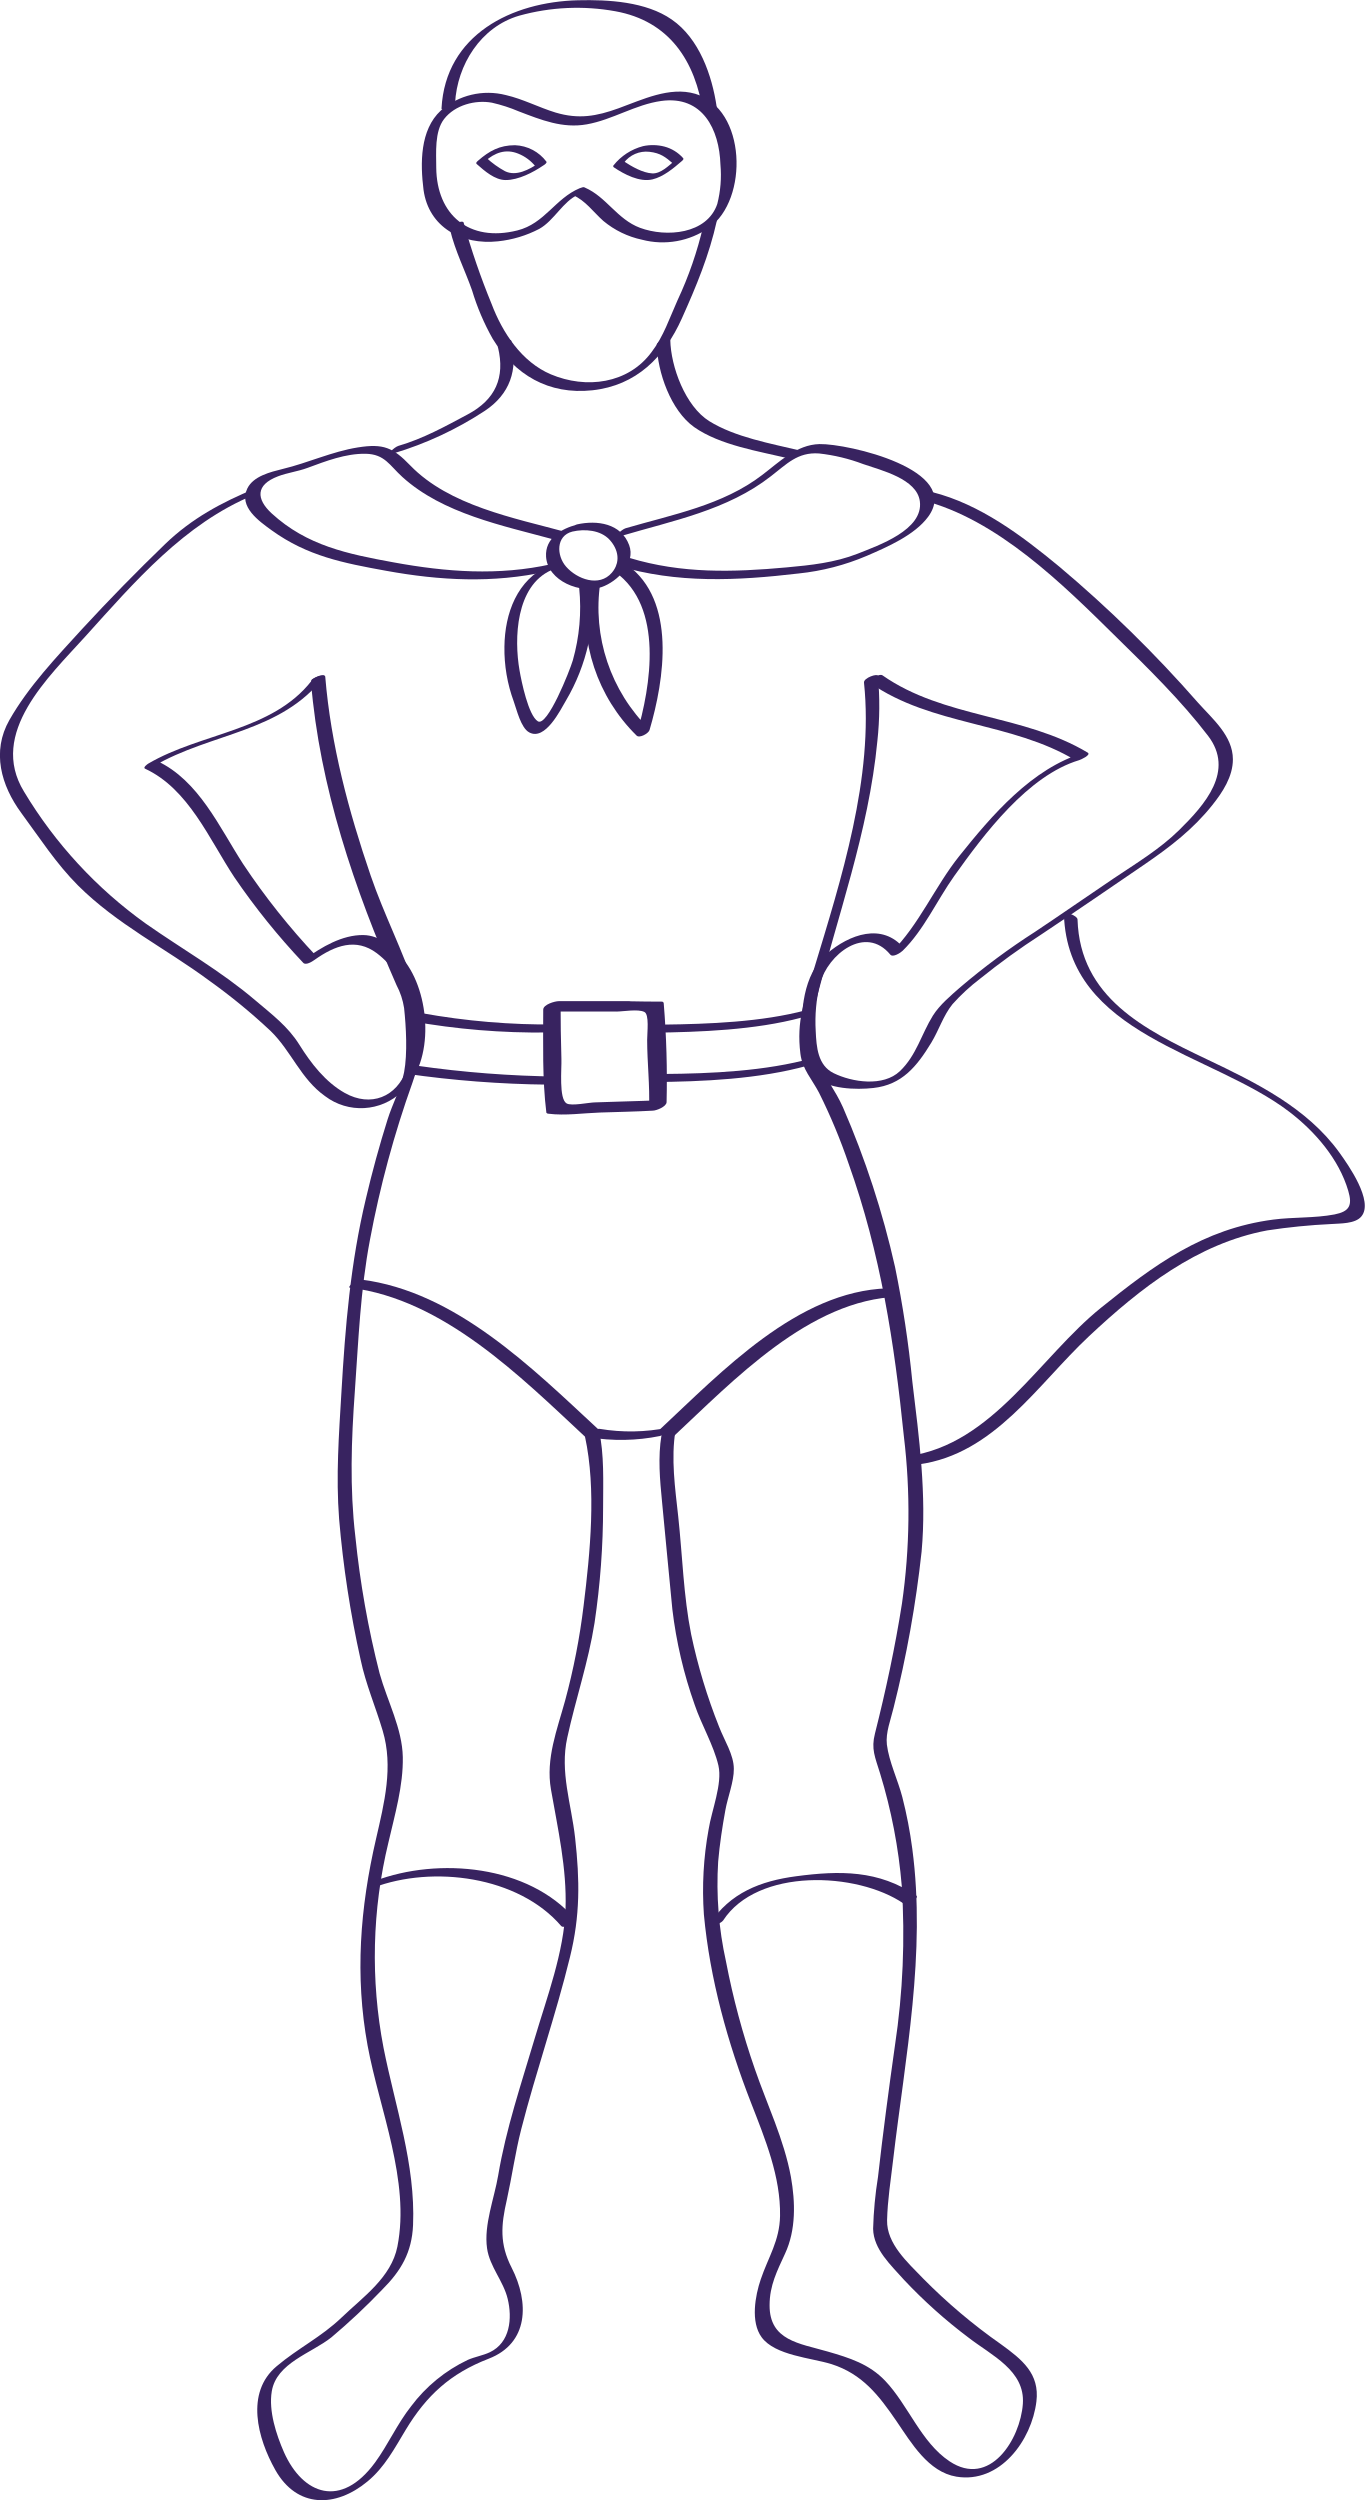
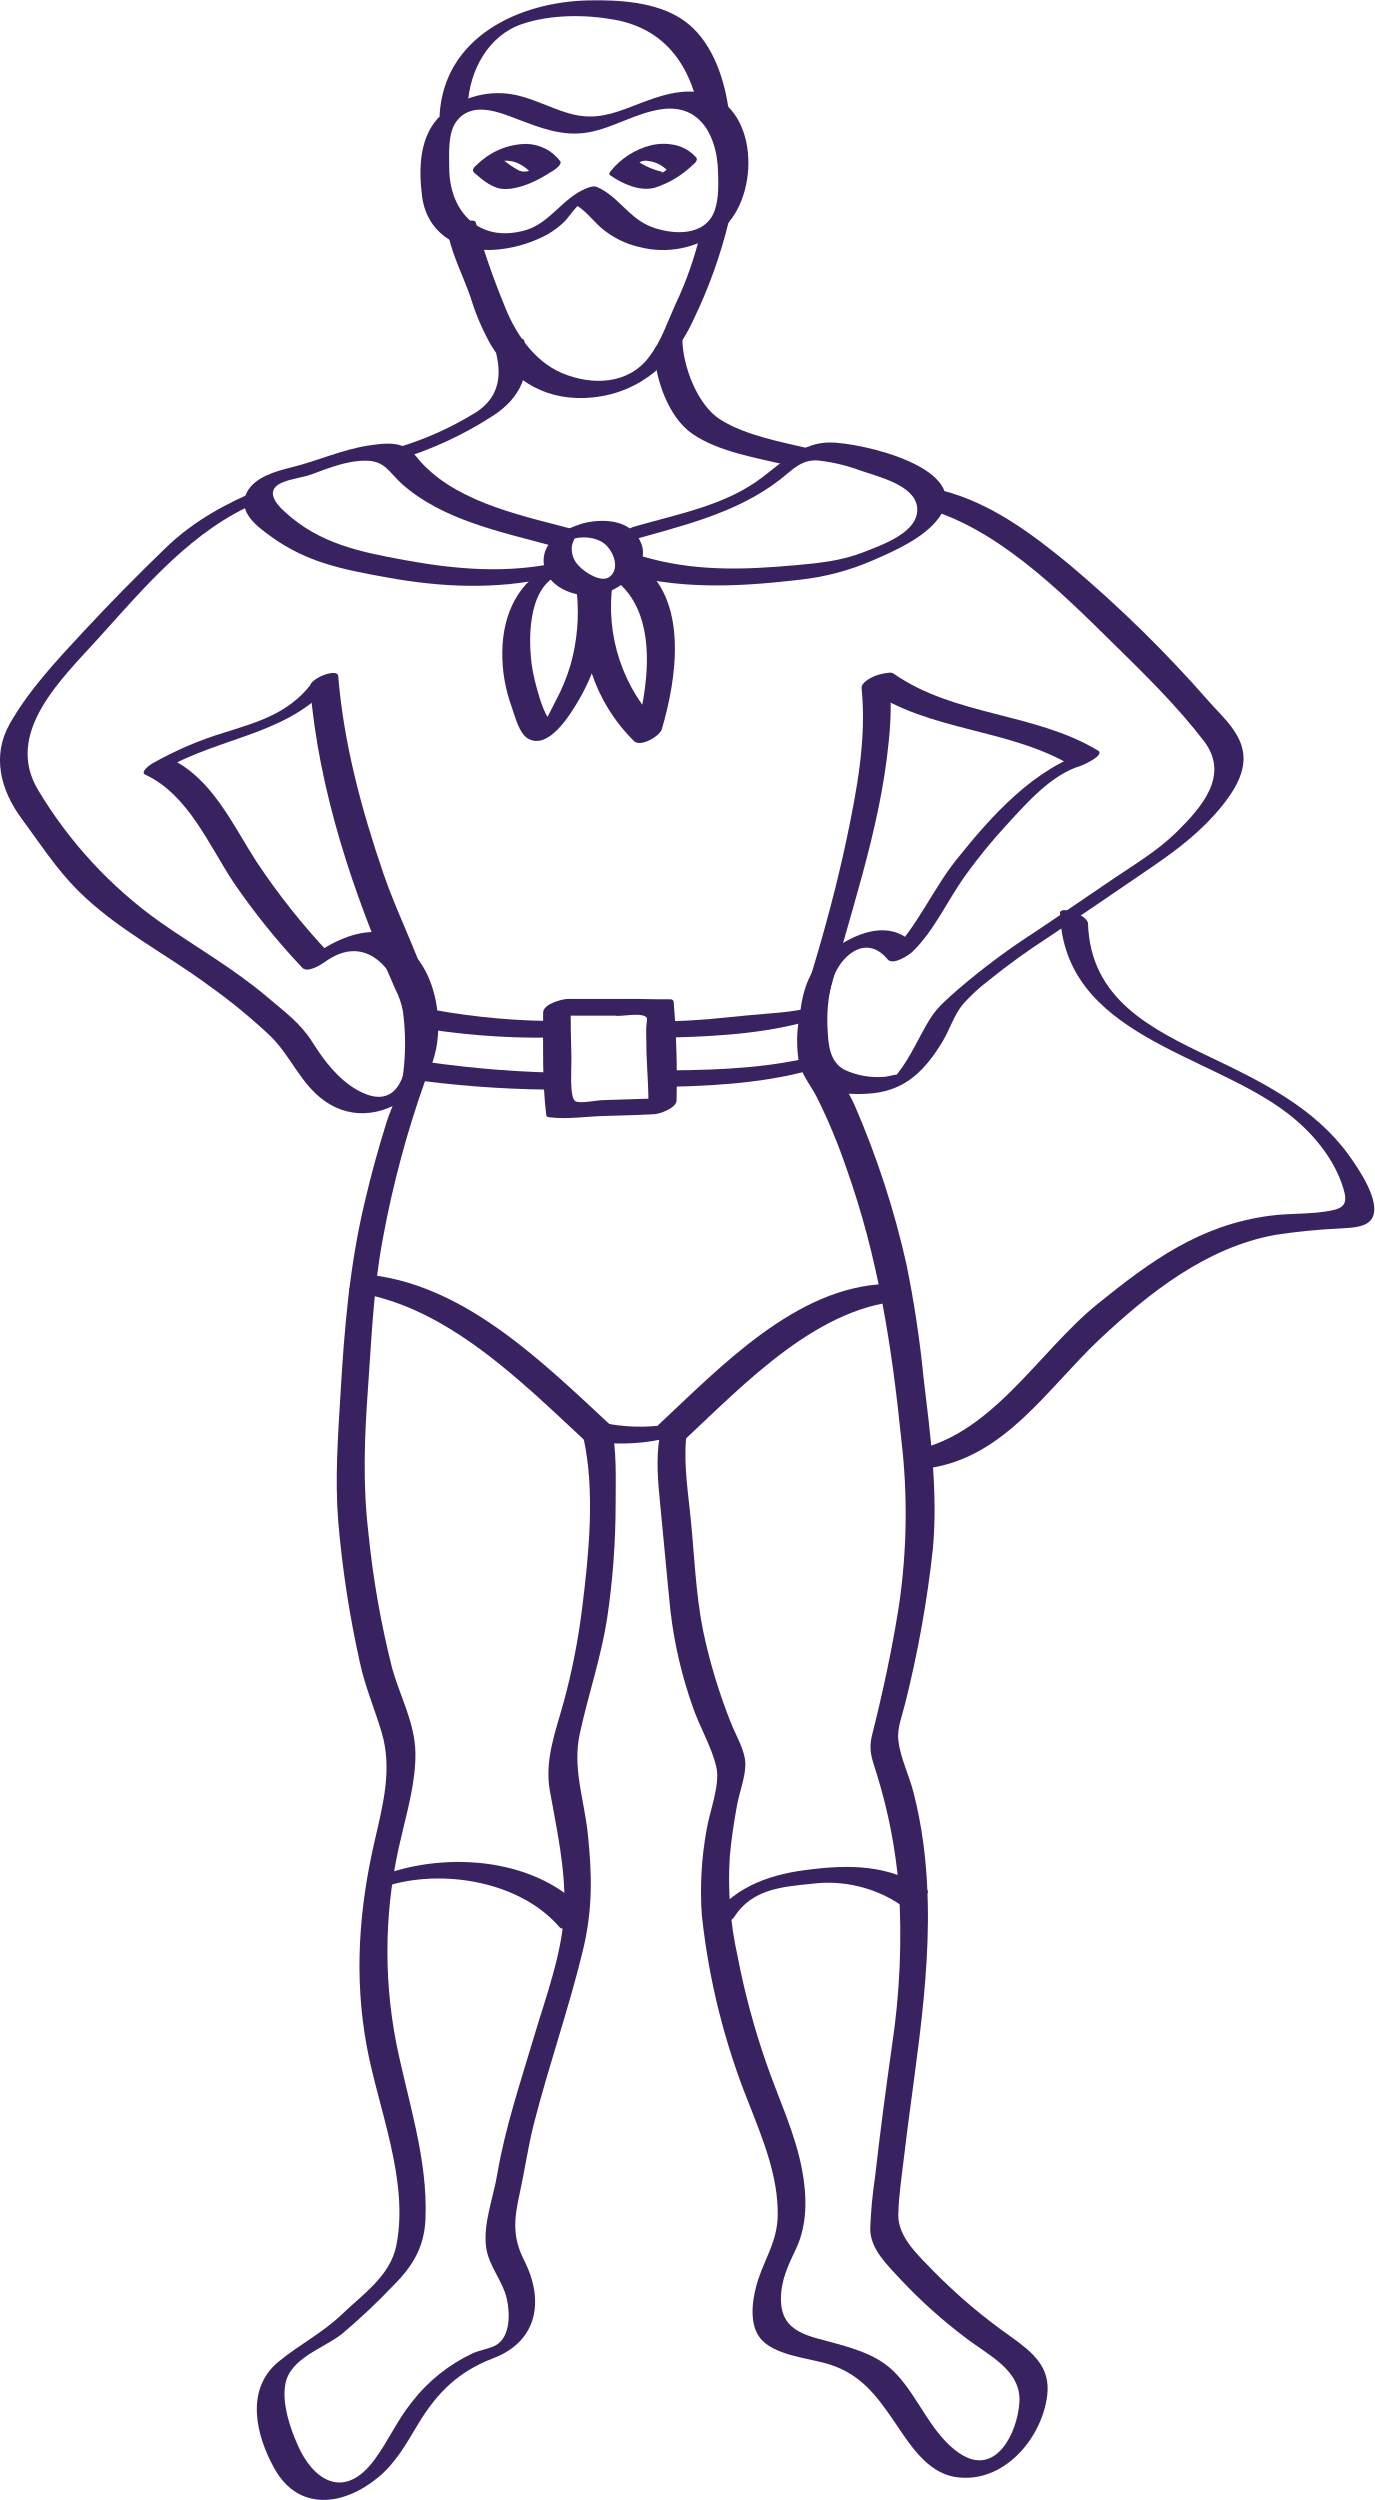
- <svg xmlns="http://www.w3.org/2000/svg" id="trace" viewBox="0 0 264.81 485.16">
-   <path d="M219.6,80.22c1.41,5.87-.48,10.13-5.84,13-4.4,2.35-8.66,4.72-13.49,6.13-0.78.23-2.69,2-.92,1.45A67.43,67.43,0,0,0,217,92.58c4.91-3.23,6.54-8,5.18-13.63-0.14-.58-2.81.43-2.61,1.27h0Z" transform="translate(-122.96 -12.82)" style="fill:#382360" />
-   <path d="M183.43,144.93C175.78,154.72,162,155,151.75,161c-0.16.09-1.13,0.79-.63,1,8.46,3.93,12.46,13.73,17.33,21.08a134.66,134.66,0,0,0,13.36,16.59c0.5,0.54,1.73-.24,2.16-0.55,4-2.85,8.09-4.33,12.1-1.33a17.53,17.53,0,0,1,2.21,2,16.43,16.43,0,0,1,3.5,7.7c0.94,4.11,1.54,8.78.1,12.85-1.92,5.42-7,7.39-12,4.59-3.76-2.12-6.55-5.73-8.8-9.33s-5.23-5.81-8.57-8.65c-6.69-5.7-14.08-9.86-21.24-14.88a85.67,85.67,0,0,1-23.64-25.61c-7-11.4,4.86-22.34,11.89-30.13,9.63-10.66,19.18-21.87,32.68-27.45,1.09-.45,2.09-2,0.25-1.24-6.55,2.71-12.33,5.83-17.43,10.75q-8.29,8-16.09,16.46c-5,5.48-10.44,11.19-14.14,17.69-3.5,6.14-1.62,12.72,2.31,18.06,3.56,4.83,6.74,9.79,11,14.06,7.57,7.54,16.9,12.14,25.39,18.41a115.88,115.88,0,0,1,12,9.84c4,3.89,5.84,9.29,10.54,12.62a11.51,11.51,0,0,0,14.92-.84c6.5-5.79,5.53-19.32.29-25.67-2-2.41-4.54-4.69-7.77-4.74-4.12-.05-8.07,2.32-11.29,4.63l2.16-.55a134.92,134.92,0,0,1-14.2-17.87c-4.6-7.1-8.59-16.22-16.71-20l-0.63,1c11.18-6.5,24.59-6.46,33-17.27,0.54-.69-2,0-2.48.62h0Z" transform="translate(-122.96 -12.82)" style="fill:#382360" />
-   <path d="M245.12,207.11c-4.59,0-9.15,0-13.74,0-0.73,0-3,.64-3,1.65,0,6.59-.2,13.42.61,20a0.44,0.44,0,0,0,.38.19c3.28,0.42,6.8-.12,10.1-0.23s6.78-.17,10.16-0.36c0.69,0,2.66-.76,2.69-1.65a180.24,180.24,0,0,0-.55-19.12,0.36,0.36,0,0,0-.4-0.39q-3.12,0-6.23-.07c-0.93,0-3.78,2-2.62,2,1.37,0,4.26-.54,5.48.07,1,0.47.55,4,.55,5.43,0,4.43.55,8.88,0.36,13.31l2.69-1.65c-2.69.16-5.38,0.21-8.07,0.3l-5,.16c-1.26,0-4.67.77-5.62,0.2-1.52-.9-0.93-6.77-1-8.61q-0.16-5.43-.16-10.87l-3,1.65c4.59,0,9.15,0,13.74,0C243.42,209.15,246.26,207.11,245.12,207.11Z" transform="translate(-122.96 -12.82)" style="fill:#382360" />
-   <path d="M234.93,114.63c-3,.78-6.22,2.61-6,6.22,0.3,4.75,6.77,7.3,10.78,5.9,3.1-1.08,6.66-4.65,5.34-8.16-1.58-4.21-6.21-4.87-10.13-4-0.77.18-2.61,1.79-.88,1.39,2.37-.55,5.47-0.32,7.22,1.59s2.15,4.38.44,6.39c-2.45,2.86-6.75,1.26-8.88-1.17-1.88-2.14-2-6,1.22-6.81C234.81,115.82,236.64,114.18,234.93,114.63Z" transform="translate(-122.96 -12.82)" style="fill:#382360" />
-   <path d="M229.5,122.54c-6.2,2.78-8.57,9.3-8.65,15.77a29.51,29.51,0,0,0,1.81,10.64c0.58,1.6,1.38,5.13,3,6,3.11,1.7,6.07-4.38,7.14-6.19A37.81,37.81,0,0,0,237.88,126c-0.07-.78-2.58.24-2.52,0.93a37.63,37.63,0,0,1-1.24,14.05c-0.59,2-4.93,12.95-6.78,11.82s-3.2-7.82-3.55-9.84c-1.1-6.26-.72-16.41,6.15-19.49,1.48-.67,1.05-1.57-0.44-0.9h0Z" transform="translate(-122.96 -12.82)" style="fill:#382360" />
-   <path d="M242.37,123.84c9.4,6.78,6.95,22,4.12,31.59l2.51-1.07a33.12,33.12,0,0,1-9.54-28.51c0.09-.65-2.41.16-2.52,0.93a33.34,33.34,0,0,0,9.56,28.79c0.58,0.57,2.31-.42,2.51-1.07,2.89-9.8,5.26-25.13-4.35-32.07-0.6-.43-2.87,1-2.29,1.41h0Z" transform="translate(-122.96 -12.82)" style="fill:#382360" />
-   <path d="M232.74,116.06c-10.06-2.74-22.61-5.1-30.16-12.91-3.36-3.48-5.2-4.29-10.18-3.5s-9.66,3-14.59,4.18c-2.35.59-5.67,1.37-6.85,3.78-1.73,3.55,2.26,6.34,4.73,8.13,6.93,5,13.88,6.34,22.2,7.85,10.43,1.9,20.78,2.46,31.24.13,0.8-.18,2.68-1.82.9-1.43-10.32,2.31-20.46,1.54-30.72-.34-8.85-1.62-16.77-3.21-23.63-9.5-3-2.78-3.16-5.52,1.22-7.19,1.82-.7,3.86-0.94,5.71-1.63,3.59-1.32,7.4-2.81,11.3-2.75,3.73,0.07,4.64,2.25,7.14,4.51,7.84,7.11,19.43,9.42,29.32,12.11,0.8,0.22,2.81-1.32,2.35-1.45h0Z" transform="translate(-122.96 -12.82)" style="fill:#382360" />
-   <path d="M243.45,116.85c10.09-3,20.67-5,29.14-11.63,3-2.3,5.14-4.7,9.31-4.4a35,35,0,0,1,8.57,2.06c3.53,1.22,10.44,2.87,11,7.23,0.73,5.53-8,8.54-12.07,10.16-4.43,1.74-9.07,2.23-13.78,2.66-10.42.95-20.35,1.24-30.51-1.84-0.82-.25-2.91,1.34-2.41,1.49,11.66,3.53,23.32,2.93,35.26,1.53a45.72,45.72,0,0,0,13.21-3.42c3.93-1.7,9.27-4,11.91-7.58C309.75,104,287.52,98.89,282,99c-4.47.11-7.8,3.48-11.13,6-7.67,5.88-17.39,7.67-26.49,10.33-0.79.23-2.72,2-.93,1.46h0Z" transform="translate(-122.96 -12.82)" style="fill:#382360" />
-   <path d="M250.43,79.71c0.1,5.31,2.71,12.78,7.25,16,5,3.52,12.6,4.7,18.44,6.09,0.7,0.17,3-1.34,2-1.57-5.52-1.32-12.55-2.58-17.52-5.68-4.64-2.9-7.46-10.55-7.56-15.76,0-.78-2.65.21-2.64,1h0Z" transform="translate(-122.96 -12.82)" style="fill:#382360" />
-   <path d="M210.29,57.37c1,4.18,2.87,7.8,4.28,11.8a46.15,46.15,0,0,0,4,9.39c4.28,7,10.84,10.92,19.35,10s14-6.44,17.36-13.94c2.8-6.24,5.3-12.23,6.8-19,0.13-.61-2.46.16-2.64,1a72.34,72.34,0,0,1-5,14.48c-1.55,3.45-2.7,7-5,10-4.56,6.25-12.78,7.24-19.57,4.37-5.65-2.39-9.39-8.06-11.52-13.69a142.12,142.12,0,0,1-5.42-15.77c-0.14-.58-2.82.44-2.61,1.27h0Z" transform="translate(-122.96 -12.82)" style="fill:#382360" />
-   <path d="M211.27,32.86c0.4-7.48,5-14.84,12.46-17A41.88,41.88,0,0,1,242.36,15c10.49,1.89,15.57,9.63,17.07,19.82,0.08,0.52,2.74-.38,2.61-1.27-0.9-6.1-3.37-13.25-8.72-16.94-5-3.48-12.32-3.88-18.19-3.74-12.79.31-25.73,6.63-26.49,21,0,0.74,2.59-.19,2.64-1h0Z" transform="translate(-122.96 -12.82)" style="fill:#382360" />
-   <path d="M301.89,109.88c14.62,3.69,27.35,16.36,37.72,26.59,6.12,6,12.55,12.3,17.78,19.13s-0.6,13.38-5.58,18.29c-3.76,3.71-8.37,6.47-12.74,9.41-5.08,3.42-10.11,6.93-15.21,10.33a133.72,133.72,0,0,0-14.49,10.73c-1.86,1.64-4,3.4-5.36,5.54-2.24,3.6-3.2,7.74-6.42,10.8s-9.23,2.16-12.85.38c-3.08-1.51-3.34-5.06-3.48-8.18a31,31,0,0,1,.84-9.21c1.53-5.66,8.81-11.45,13.64-5.61,0.51,0.61,2-.37,2.39-0.75,4.1-4,6.68-9.82,10-14.49,5.8-8.16,14.32-19.52,24.26-22.5,0.27-.08,2.37-1,1.66-1.46-12.4-7.45-27.94-6.67-39.83-15-0.64-.45-3,1-2.39,1.48,11.91,8.33,27.43,7.53,39.83,15l1.66-1.46c-10.09,3-17.89,12.16-24.24,20.1-4.63,5.79-7.86,13.44-13.1,18.58l2.39-.75c-4.17-5-10.56-2.73-15,1.12-4.6,4-5.11,11.37-4.68,17,0.17,2.29.44,5.2,2.28,6.83,2.72,2.41,8.09,2.56,11.48,2.18,5.56-.62,8.43-4.17,11.25-8.81,1.46-2.41,2.32-5.25,4.11-7.46a38.3,38.3,0,0,1,5.34-4.93A138.74,138.74,0,0,1,325,194.19c6.78-4.52,13.5-9.12,20.22-13.72,4.86-3.33,9.32-6.77,13-11.4,2-2.5,4-5.55,4-8.88,0-4.59-4-7.89-6.81-11.05a247.49,247.49,0,0,0-26.91-26.38c-7.27-6-15.35-12.1-24.63-14.44-0.69-.17-3,1.32-2,1.57h0Z" transform="translate(-122.96 -12.82)" style="fill:#382360" />
-   <path d="M234.14,50.69c2.4,1,4,3.32,5.9,5a17.36,17.36,0,0,0,7.51,3.65,15.73,15.73,0,0,0,13-2.32c7.72-5.46,7.3-23.09-2.67-26-5-1.45-10.28,1.15-14.87,2.81-4.3,1.56-7.75,2.17-12.24.83-3.27-1-6.3-2.62-9.64-3.39a13.94,13.94,0,0,0-12.62,3c-4.07,3.76-4,10.28-3.36,15.38,1,7.33,7.48,10.76,14.46,10a22.27,22.27,0,0,0,8-2.41c2.9-1.61,4.64-5.41,7.59-6.65,1.08-.46,2.09-2,0.25-1.24-4.76,2-6.78,6.86-12.09,8.19-9.4,2.35-15.66-3.06-15.74-12.18,0-2.85-.36-7,1.52-9.44,2.12-2.74,6.1-3.76,9.29-3.17a30.65,30.65,0,0,1,5.22,1.69c4.33,1.65,8.48,3.35,13.19,2.51,5-.89,9.43-3.85,14.47-4.54,8-1.09,11.25,5.53,11.46,12.35a22.78,22.78,0,0,1-.61,7.64c-2,5.89-9.91,6.52-15,4.63-4.45-1.67-6.52-6-10.68-7.8C235.77,48.88,233.59,50.44,234.14,50.69Z" transform="translate(-122.96 -12.82)" style="fill:#382360" />
-   <path d="M242.07,45.28c2,1.36,5,2.95,7.52,2.35,2.09-.5,4.05-2.13,5.64-3.51,0.18-.15.52-0.43,0.27-0.65a7.38,7.38,0,0,0-3.58-2.2,9,9,0,0,0-4.16-.09A10.79,10.79,0,0,0,242,44.94c-0.42.55,1.61,0,2-.49a5.43,5.43,0,0,1,5-2.17c2.14,0.25,3.09,1,4.65,2.35l0.27-.65c-1.19,1-2.73,2.57-4.38,2.49-1.84-.09-4-1.34-5.54-2.36C243.45,43.76,241.59,44.95,242.07,45.28Z" transform="translate(-122.96 -12.82)" style="fill:#382360" />
-   <path d="M227.52,44.47c-1.83,1.25-4.41,2.64-6.56,1.57a17.89,17.89,0,0,1-3.59-2.58l-0.27.65c1.88-1.66,4-2.46,6.44-1.47a8.22,8.22,0,0,1,3.4,2.55c0.41,0.53,2.36-.62,2.06-1A8,8,0,0,0,222.91,41c-3,0-5,1.11-7.17,3-0.17.15-.52,0.43-0.27,0.65C217,46,219,47.77,221.1,47.76c2.47,0,5.32-1.48,7.31-2.84C229.7,44,228.31,43.93,227.52,44.47Z" transform="translate(-122.96 -12.82)" style="fill:#382360" />
-   <path d="M251.33,291.34c-0.71,4.29-.31,8.64.11,12.94,0.69,6.95,1.3,13.91,2,20.85a85.67,85.67,0,0,0,4.33,18.52c1.3,3.87,3.69,7.85,4.61,11.8,0.81,3.52-1.32,8.69-1.9,12.37a66.16,66.16,0,0,0-.92,16.54c1.16,12.5,4.62,24.93,9.17,36.59,2.72,7,5.74,14.28,5.61,21.9-0.08,4.82-2.29,8-3.75,12.32-1.08,3.16-2,8.27.17,11.22,2.58,3.55,9.64,4,13.56,5.22,6,1.92,9.19,6.06,12.63,11.09,2.86,4.18,6.16,9.85,11.61,10.75,8.46,1.4,14.62-7.05,15.53-14.59,0.66-5.41-2.8-8.15-6.87-11.1A109.54,109.54,0,0,1,302.11,455c-3-3.12-7.09-6.73-7-11.3,0.09-3.89.72-7.84,1.17-11.7,2.37-20.12,6.41-40.09,3.72-60.42a84.72,84.72,0,0,0-1.93-10c-0.85-3.29-2.59-6.86-3-10.21-0.26-2.34.74-4.77,1.3-7.13a221.67,221.67,0,0,0,5.44-30.31c1-11-.48-22.1-1.8-33a215.81,215.81,0,0,0-3.35-22.21,172.37,172.37,0,0,0-10.11-31c-1.46-3.32-3.92-6.4-5.22-9.64-1.13-2.8-.95-7.28-0.2-10.24,4.28-17.13,10.4-33.49,12.1-51.25a63.05,63.05,0,0,0,.1-12.62c-0.05-.5-2.79.38-2.7,1.32,1.93,18.36-4.44,38.2-9.71,55.6-1.83,6-3.43,10-2.63,16.43,0.37,3,2.24,4.93,3.62,7.57a110.69,110.69,0,0,1,5.75,13.8c6.18,17.31,8.86,34.7,10.71,52.89A123.73,123.73,0,0,1,298,324c-1.33,8.48-3.14,16.9-5.24,25.23-0.77,3,0,4.53,1,7.77a103.69,103.69,0,0,1,4.2,21.82,144.85,144.85,0,0,1-1.32,30.94c-1.2,8.49-2.33,17-3.29,25.51a76.15,76.15,0,0,0-.95,10.09c0.09,4,3.43,7,6,9.9a98,98,0,0,0,12.52,11.21c4.43,3.44,11,6.38,10.54,12.85-0.49,6.91-6.43,16.36-14.23,11.15-5.54-3.69-8-10.9-12.49-15.62-3.11-3.27-6.92-4.45-11.16-5.68-5.48-1.59-11.31-2.12-11.27-9,0-3.84,1.47-6.66,3-10,2.15-4.62,2-10,1.14-14.88-1.34-7.29-4.61-14-7-20.94a148.73,148.73,0,0,1-5.6-20.87,69.51,69.51,0,0,1-1.52-19.39c0.29-3.36.8-6.71,1.4-10,0.44-2.48,1.67-5.52,1.64-8,0-2.73-1.85-5.53-2.86-8.16A109,109,0,0,1,257.09,330c-1.49-7.48-1.69-15.28-2.51-22.87-0.6-5.53-1.44-11.24-.52-16.78,0.11-.67-2.59.17-2.73,1h0Z" transform="translate(-122.96 -12.82)" style="fill:#382360" />
-   <path d="M183.31,145.12c1.65,20.31,8.45,40.29,16.59,58.86a14,14,0,0,1,1.48,4.46c0.39,3.64.68,8.83,0,12.47-0.57,3-2.27,6.16-3.2,9.14q-2.39,7.6-4.21,15.37c-3,12.56-4,24.75-4.75,37.56-0.49,8.28-1.09,16.3-.45,24.63a205.54,205.54,0,0,0,4.17,27.28c1,4.77,2.91,9.16,4.29,13.81,2.09,7,.31,14-1.3,21-3.09,13.35-4.12,26.55-1.63,40.1,2.27,12.32,8.3,26.28,5.78,39-1.2,6-6.64,9.75-10.81,13.75-3.93,3.78-8.52,6-12.62,9.47-6.12,5.12-3.72,14-.25,20.15,4.2,7.43,11.7,7.34,17.89,2.2,3.32-2.75,5.21-6.37,7.4-10,4.06-6.72,8.71-10.95,16.08-13.8,7.82-3,7.92-10.94,4.48-17.67-2.36-4.61-2.07-8.23-.93-13.19,1-4.53,1.63-9.13,2.78-13.64,2.87-11.22,6.72-22.18,9.47-33.44,2-8.07,1.91-14.9,1-23.13-0.73-6.62-3-12.8-1.52-19.48,1.63-7.49,4.09-14.65,5.29-22.26A152.42,152.42,0,0,0,240,305.31c0-4.94.25-10.18-.81-15-0.13-.58-2.89.43-2.7,1.32,2.22,10.24,1,22.49-.27,32.77a130.19,130.19,0,0,1-3.59,18.44c-1.55,5.65-3.79,11.27-2.75,17.24,1.33,7.64,3.1,15.33,2.83,23.17-0.29,8.43-3.63,17.2-6,25.21-2.59,8.74-5.56,17.51-7.07,26.52-0.75,4.45-2.81,9.59-2.16,14.16,0.5,3.55,3.16,6.32,4,9.79,0.92,3.78.5,8.5-3.47,10.38-1.33.63-2.9,0.88-4.27,1.48a29.6,29.6,0,0,0-11,9c-2.71,3.43-4.45,7.43-7,10.92-6.6,9-14,6.24-17.67-2-1.5-3.42-3-8-2.37-11.81,0.91-5.54,7.7-7.39,11.58-10.49a124.61,124.61,0,0,0,9.84-9.24c3.7-3.7,5.77-7.24,6-12.55,0.49-11.79-3.48-23-5.73-34.4a93.83,93.83,0,0,1,.95-39.85c1.24-5.38,2.89-11,2.79-16.55s-3-10.86-4.5-16.24A181.22,181.22,0,0,1,191.92,311c-1.11-9.45-.78-18.72-0.1-28.16,0.71-9.93,1.07-19.6,2.94-29.44A199.1,199.1,0,0,1,203,222.94c1.84-5.08,2.34-12.85.64-18-2.46-7.51-6.18-14.69-8.75-22.21-4.27-12.48-7.73-25.39-8.81-38.58-0.07-.84-2.79.25-2.73,1h0Z" transform="translate(-122.96 -12.82)" style="fill:#382360" />
-   <path d="M249.62,213.23c9.27-.12,19.87-0.52,28.85-2.92,0.79-.21,2.71-1.93.92-1.45-8.6,2.3-18.87,2.69-27.75,2.8-0.71,0-2.89,1.58-2,1.57h0Z" transform="translate(-122.96 -12.82)" style="fill:#382360" />
-   <path d="M249.57,222.81c9.78-.08,20.68-0.56,30.14-3.19,0.79-.22,2.7-1.95.92-1.45-9.1,2.53-19.63,3-29,3.07-0.71,0-2.9,1.58-2,1.57h0Z" transform="translate(-122.96 -12.82)" style="fill:#382360" />
-   <path d="M230.82,211.63a138.19,138.19,0,0,1-26.11-2.21c-0.71-.12-3,1.4-2,1.57a140.61,140.61,0,0,0,26.62,2.2c0.69,0,3-1.59,1.52-1.56h0Z" transform="translate(-122.96 -12.82)" style="fill:#382360" />
-   <path d="M231.3,221.74a209.43,209.43,0,0,1-27.55-2.12c-0.71-.1-3,1.44-2,1.57a209.44,209.44,0,0,0,27.55,2.12c0.72,0,2.91-1.57,2-1.57h0Z" transform="translate(-122.96 -12.82)" style="fill:#382360" />
-   <path d="M195.44,379.13c11.48-4.34,28.06-2.26,36.42,7.45,0.59,0.68,3.08-.86,2.7-1.32-9-10.51-26.51-12.09-38.86-7.42-1.15.44-2.19,2-.26,1.29h0Z" transform="translate(-122.96 -12.82)" style="fill:#382360" />
-   <path d="M263.27,385.55c6.65-10.28,26-9.5,35.05-3.32,0.67,0.45,3.11-1.1,2.47-1.53-7.31-5-14.91-4.88-23.31-3.77-6.9.91-12.87,3.22-16.79,9.26-0.52.81,2.15,0,2.57-.65h0Z" transform="translate(-122.96 -12.82)" style="fill:#382360" />
-   <path d="M295.21,262.84c-17.48.54-32.2,16.2-44.13,27.32-0.62.58,1.92,2,2.47,1.53,11.72-10.93,26.53-26.69,43.74-27.22,0.92,0-1.33-1.65-2.09-1.63h0Z" transform="translate(-122.96 -12.82)" style="fill:#382360" />
-   <path d="M301.28,297c14.64-2,23-15.47,33-24.85s21-18,34.59-20.55a119.64,119.64,0,0,1,12.47-1.24c1.62-.13,4.61,0,5.81-1.47,2.47-2.93-2.59-10.07-4.26-12.39-6.29-8.73-16.26-13.61-25.72-18.11-12.14-5.78-24.62-12-25.1-27.12,0-.77-2.66-1.74-2.64-1,0.74,23.48,28.69,26.79,43.75,38.32,5,3.83,9.62,9.17,11.43,15.33,0.83,2.82.25,4-2.67,4.58-3.88.74-8,.49-11.89,1-13.63,1.79-23.1,8.79-33.45,17.13-11.89,9.59-21,26.48-37.32,28.76-0.95.13,1.29,1.67,2,1.57h0Z" transform="translate(-122.96 -12.82)" style="fill:#382360" />
-   <path d="M191,262.73c18.07,2.29,32.88,17.15,45.6,29,0.55,0.51,3.1-.94,2.47-1.53-12.87-11.94-27.72-26.74-46-29.06-0.74-.09-3.07,1.5-2.09,1.63h0Z" transform="translate(-122.96 -12.82)" style="fill:#382360" />
-   <path d="M237.26,291.74a37.86,37.86,0,0,0,13.77-.24c0.68-.12,3-1.86,1.57-1.62a36.36,36.36,0,0,1-13.26.23c-0.73-.14-3.1,1.43-2.09,1.63h0Z" transform="translate(-122.96 -12.82)" style="fill:#382360" />
+ <svg xmlns="http://www.w3.org/2000/svg" id="trace" viewBox="0 0 267.62 486.81">
+   <path d="M218.21,80.9c1.24,5.15,0,9.18-4.69,11.81a62.39,62.39,0,0,1-12.75,5.85c-0.92.27-3.28,1-3.52,2.15s0.59,1.16,1.62.86a72.74,72.74,0,0,0,18.77-8.68c5.33-3.46,7.46-8.39,6-14.61-0.29-1.2-5.81.89-5.39,2.63h0Z" transform="translate(-121.57 -11.98)" style="fill:#382360" />
+   <path d="M182.1,145.26c-4.37,5.59-10.19,7.28-16.66,9.31a69.22,69.22,0,0,0-14.31,6.13c-0.33.19-2.33,1.63-1.3,2.11,8.4,3.91,12.37,13.67,17.22,21a134.66,134.66,0,0,0,13.36,16.59c1,1.12,3.58-.51,4.47-1.14,8-5.77,13.8,1.61,15.5,9,1.44,6.28,1.3,21.89-9.2,16-3.72-2.1-6.46-5.66-8.69-9.22-2.35-3.76-5.31-5.89-8.69-8.76-6.69-5.7-14.08-9.86-21.24-14.88a85.26,85.26,0,0,1-23.52-25.5c-6.85-11.22,4.72-21.9,11.65-29.58,9.21-10.2,18.46-21.32,31.39-26.66,2.26-.93,4.33-4.15.52-2.57-7,2.9-13.25,6.26-18.73,11.54S143,129.39,137.79,135s-10.57,11.32-14.31,17.9c-3.56,6.25-1.78,12.95,2.25,18.41,3.56,4.83,6.74,9.79,11,14.06,7.6,7.58,17,12.22,25.5,18.52a112.26,112.26,0,0,1,12,9.84c4,3.91,5.83,9.28,10.54,12.62,5.59,4,12.42,2.73,17.35-1.76,6.61-6,6-19.58.53-26.22-2.06-2.51-4.73-4.83-8.08-4.9-4.83-.09-9.5,2.66-13.28,5.38l4.47-1.14a134.92,134.92,0,0,1-14.2-17.87c-4.63-7.14-8.66-16.31-16.82-20.11l-1.3,2.11c11.58-6.74,24.95-6.64,33.75-17.91,1.11-1.42-4.2.1-5.13,1.29h0Z" transform="translate(-121.57 -11.98)" style="fill:#382360" />
+   <path d="M245.89,206.5c-4.59,0-9.15,0-13.74,0-1.16,0-4.81,1-4.82,2.64,0,6.63-.19,13.5.62,20.09a0.7,0.7,0,0,0,.61.31c3.34,0.43,6.93-.13,10.29-0.24s6.78-.17,10.16-0.36c1.09-.06,4.24-1.21,4.3-2.63a180.24,180.24,0,0,0-.55-19.12,0.58,0.58,0,0,0-.64-0.62q-3.12,0-6.23-.07A5.93,5.93,0,0,0,242,208c-0.37.36-1.74,1.77-.32,1.8s4.3-.55,5.48.07c0.61,0.32.36,0.62,0.27,1.88-0.08,1.09,0,2.22,0,3.31,0,4.43.55,8.88,0.36,13.31l4.3-2.63c-2.69.16-5.38,0.21-8.07,0.3l-5,.16c-1.15,0-4.58.75-5.43,0.2-1.19-.78-0.7-6.7-0.75-8.38q-0.16-5.43-.16-10.87L228,209.75c4.59,0,9.15,0,13.74,0a6,6,0,0,0,3.86-1.45C245.93,208,247.32,206.51,245.89,206.5Z" transform="translate(-121.57 -11.98)" style="fill:#382360" />
+   <path d="M235.44,113.82c-3.59.94-8.33,3.28-8,7.73,0.45,5.34,7.57,7.42,11.91,5.94,3.61-1.23,8.76-5.24,7.11-9.62-1.72-4.57-6.9-5-11.07-4.06-1,.24-3.15,1-3.52,2.15s0.72,1.06,1.62.86c2.07-.48,4.77-0.12,6.28,1.49,1.37,1.46,2.43,4.34.6,5.92-1.6,1.38-4.9-.74-6.13-2.11a4.62,4.62,0,0,1-1.31-3.78,4.39,4.39,0,0,1,.71-1.75q-1.49.66-.14,0.24c1-.27,3.15-1,3.52-2.15S236.34,113.59,235.44,113.82Z" transform="translate(-121.57 -11.98)" style="fill:#382360" />
+   <path d="M229.24,122c-6.77,3-9.77,9.63-9.86,16.84a30,30,0,0,0,1.83,10.8c0.63,1.74,1.4,5.11,3.14,6.14,4.07,2.41,8.38-4.88,9.85-7.36a38.13,38.13,0,0,0,5.15-23c-0.15-1.69-5.58.51-5.45,2a37.79,37.79,0,0,1-1.24,14.05,36.57,36.57,0,0,1-2.82,6.86c-0.73,1.37-2.21,4.8-3.5,5.64l3.26-1c-2.21-.49-4.09-9.08-4.36-10.74-0.87-5.27-1-15.57,5-18.26,3.21-1.44,2.28-3.39-.95-1.94h0Z" transform="translate(-121.57 -11.98)" style="fill:#382360" />
+   <path d="M241,124.66c9.28,6.69,6.77,21.88,4,31.31l5.42-2.33a32.93,32.93,0,0,1-9.52-28.35c0.19-1.4-5.22.34-5.45,2a33.54,33.54,0,0,0,9.58,29c1.25,1.23,5-.92,5.42-2.33,2.93-10,5.24-25.33-4.49-32.35-1.29-.93-6.22,2.13-4.95,3.05h0Z" transform="translate(-121.57 -11.98)" style="fill:#382360" />
+   <path d="M234,115.26c-10-2.72-22.51-5.07-30-12.8-1.45-1.48-2.13-3-4.25-3.71s-4.49-.27-6.53,0c-5.17.82-9.87,3-14.91,4.24-3,.74-7.19,1.89-8.7,4.91-1.88,3.79,2.09,6.64,4.78,8.59,7,5.06,14,6.38,22.4,7.91,10.64,1.94,21.18,2.44,31.84.06,1.68-.38,5.65-3.84,1.9-3-10.12,2.26-20.07,1.43-30.12-.41-8.76-1.61-16.65-3.18-23.43-9.45-2-1.81-3.64-4.21-.58-5.6,1.82-.83,4.16-1,6.08-1.74,3.32-1.22,6.86-2.65,10.48-2.57s4.42,2.32,6.81,4.46c7.89,7.09,19.4,9.41,29.32,12.11,1.7,0.46,5.92-2.79,4.95-3.05h0Z" transform="translate(-121.57 -11.98)" style="fill:#382360" />
+   <path d="M243,117.62c10.62-3.11,21.62-5.38,30.54-12.31,2.4-1.87,4.07-3.91,7.34-3.66a34.85,34.85,0,0,1,8.37,2c3.43,1.18,10.32,2.8,10.89,7,0.67,4.94-6.89,7.46-10.55,8.9-4.21,1.66-8.63,2.08-13.11,2.49-10.27.93-20,1.24-30.05-1.79-1.68-.51-6,2.75-4.95,3.05,11.81,3.57,23.62,3,35.72,1.58a49,49,0,0,0,14.26-3.75c4.32-1.89,10.13-4.4,13-8.41,6.86-9.62-15.45-14.61-21.34-14.58-5.23,0-9.22,3.8-13.1,6.78-7.21,5.53-16.54,7.15-25.09,9.65-1.61.47-5.57,4.08-1.9,3h0Z" transform="translate(-121.57 -11.98)" style="fill:#382360" />
+   <path d="M249,80.23c0.1,5.42,2.72,13,7.38,16.22,5.12,3.54,12.73,4.73,18.64,6.14,1.44,0.34,6.22-2.76,4.18-3.25-5.47-1.3-12.41-2.55-17.32-5.63-4.52-2.83-7.33-10.41-7.43-15.49,0-1.62-5.48.44-5.45,2h0Z" transform="translate(-121.57 -11.98)" style="fill:#382360" />
+   <path d="M208.9,58c1,4.18,2.87,7.8,4.28,11.8a46.15,46.15,0,0,0,4,9.39c4.4,7.21,11.21,11.1,19.93,10.17,9.21-1,15.76-6.88,19.49-15.11a96.07,96.07,0,0,0,6.88-19.16c0.28-1.25-5.08.33-5.45,2a69.77,69.77,0,0,1-5,14.3c-1.56,3.44-2.69,7-5,10-4,5.47-11.11,5.72-17,3.25-5.61-2.37-9.29-8-11.4-13.58a142.12,142.12,0,0,1-5.42-15.77c-0.3-1.2-5.82.9-5.39,2.63h0Z" transform="translate(-121.57 -11.98)" style="fill:#382360" />
+   <path d="M212.67,32.34c0.35-6.67,4-13.46,10.56-15.68,5.53-1.88,12.34-1.88,18-.84,10.35,1.87,15.28,9.63,16.76,19.66,0.16,1.07,5.66-.79,5.39-2.63-0.91-6.17-3.43-13.34-8.83-17-5.14-3.53-12.54-3.93-18.53-3.79-13.44.32-28,7.16-28.85,22.35-0.08,1.52,5.36-.39,5.45-2h0Z" transform="translate(-121.57 -11.98)" style="fill:#382360" />
+   <path d="M300.81,110.72c14.47,3.65,27.15,16.32,37.41,26.43,6.12,6,12.55,12.3,17.78,19.13,5.11,6.68-.47,12.93-5.34,17.74-3.59,3.55-8,6.17-12.18,9-5.08,3.42-10.11,6.93-15.21,10.33a137,137,0,0,0-15,11.16c-1.93,1.71-4.15,3.53-5.53,5.75-2.23,3.57-3.63,7.18-6.25,10.59a6.4,6.4,0,0,1-1.07,1.12c1.89-1.35-.51-0.37-1.68-0.3a15.47,15.47,0,0,1-7.67-1.35c-2.94-1.51-3.21-4.87-3.35-7.92a30.89,30.89,0,0,1,.84-9.21c1.32-4.87,6.55-9.61,10.84-4.41,1,1.27,4.13-.76,4.94-1.56,4.17-4.08,6.79-10,10.16-14.7a105.3,105.3,0,0,1,8.32-10.17c3.82-4.16,8.54-9.54,14.13-11.22,0.56-.17,4.9-2.14,3.43-3-12.4-7.45-27.94-6.67-39.83-15-1.32-.92-6.22,2.16-4.95,3.05,11.91,8.33,27.43,7.53,39.83,15l3.43-3c-10.89,3.27-19.18,12.61-26.06,21.21-4.57,5.71-7.77,13.3-12.94,18.37l4.94-1.56c-4.73-5.72-12.37-2.44-17.29,1.71s-5.62,11.62-5.18,17.66c0.17,2.38.44,5.35,2.35,7,2.85,2.53,8.44,2.68,12,2.28,6.42-.72,10.14-4.64,13.39-10,1.42-2.33,2.23-5.11,3.94-7.25a35.22,35.22,0,0,1,5.1-4.72,135,135,0,0,1,11.55-8.36c6.78-4.52,13.5-9.13,20.22-13.72,5.06-3.46,9.71-7,13.6-11.83,2.11-2.61,4.21-5.79,4.24-9.28,0-4.68-4-8-6.83-11.21a248.55,248.55,0,0,0-27-26.49c-7.34-6.05-15.46-12.13-24.83-14.49-1.43-.36-6.23,2.73-4.18,3.25h0Z" transform="translate(-121.57 -11.98)" style="fill:#382360" />
+   <path d="M232.87,51.47c2.35,1,3.92,3.23,5.78,4.9a17.5,17.5,0,0,0,7.63,3.76,18.26,18.26,0,0,0,15.2-3c8-5.73,8.26-23.8-2.4-26.87-5.34-1.54-11,1.18-15.92,3-3.91,1.42-7,1.95-11.09.71-3.33-1-6.43-2.66-9.83-3.44a16.59,16.59,0,0,0-14.62,3.7c-4.42,4-4.56,10.45-3.86,16,1,7.65,7.81,11.14,15.05,10.31a25.5,25.5,0,0,0,9.42-2.94,17.25,17.25,0,0,0,3.09-2.31c1.07-1,2.51-3.45,3.76-4,2.24-.95,4.32-4.18.52-2.57-4.58,1.94-7,6.76-11.75,8.1-9,2.55-14.73-3.64-14.8-12,0-2.79-.37-6.87,1.44-9.25,3-3.95,8.23-1.76,11.91-.36,4.5,1.72,8.76,3.39,13.65,2.56s9.45-3.88,14.47-4.54c7.64-1,10.66,5.58,10.86,12,0.08,2.45.19,5.29-.61,7.64-1.74,5.14-8,4.91-12.27,3.32-4.45-1.66-6.51-6-10.68-7.8C236.24,47.74,231.71,51,232.87,51.47Z" transform="translate(-121.57 -11.98)" style="fill:#382360" />
+   <path d="M240.54,46.22c2.33,1.59,5.61,3.06,8.46,2.34a19,19,0,0,0,7.33-4.33c0.47-.4,1.36-1.12.7-1.7a7.67,7.67,0,0,0-3.82-2.26,10.46,10.46,0,0,0-4.87,0,14.78,14.78,0,0,0-7.91,5.09c-0.84,1.09,1.1,1,1.62.86a6.3,6.3,0,0,0,3.52-2.15,2.19,2.19,0,0,1,2.09-.76c2,0.23,2.94,1,4.42,2.29l0.7-1.7c-0.36.31-.72,0.61-1.1,0.9l-0.81.61c-1,.74-0.38,0-0.09.09a14.41,14.41,0,0,1-5.3-2.3C244.16,42.26,239.27,45.36,240.54,46.22Z" transform="translate(-121.57 -11.98)" style="fill:#382360" />
+   <path d="M226.79,44.11c-1.31.89-2.79,1.75-4.3,1a18.05,18.05,0,0,1-3.59-2.58l-0.7,1.7c0.35-.31.67-0.62,1-0.94-0.3.29-.85,0.11-0.09,0.07a5.67,5.67,0,0,1,2.91.24A7.78,7.78,0,0,1,225.27,46c1.06,1.39,6.17-1.61,5.39-2.63A8.48,8.48,0,0,0,224,40a13.89,13.89,0,0,0-9.4,3.91c-0.46.4-1.37,1.12-.7,1.7,1.67,1.45,3.7,3.21,6,3.18,3.11,0,6.64-1.75,9.17-3.48,0.62-.42,2-1.29,1.3-2.11S227.29,43.77,226.79,44.11Z" transform="translate(-121.57 -11.98)" style="fill:#382360" />
+   <path d="M250,291.85c-0.72,4.34-.3,8.75.13,13.1,0.69,6.92,1.29,13.86,2,20.78a85.91,85.91,0,0,0,4.33,18.6c1.3,3.85,3.74,7.87,4.61,11.8,0.76,3.46-1.34,8.58-1.92,12.22a66.38,66.38,0,0,0-.91,16.62,136.67,136.67,0,0,0,9.18,36.67c2.7,6.91,5.72,14.19,5.59,21.74-0.08,4.84-2.29,8-3.75,12.32-1.09,3.22-2,8.37.19,11.37,2.6,3.63,9.69,4.05,13.67,5.33,6,1.91,9.1,6,12.51,11,2.94,4.31,6.31,10,11.92,10.9,9.29,1.51,16.91-7.4,17.94-15.9,0.67-5.53-2.83-8.34-7-11.36a108.7,108.7,0,0,1-15-12.66c-2.91-3.05-7.08-6.67-7-11.15,0.09-3.89.72-7.84,1.17-11.7,2.38-20.18,6.4-40.18,3.71-60.57a84.72,84.72,0,0,0-1.93-10c-0.84-3.26-2.59-6.82-2.95-10.13-0.25-2.3.75-4.74,1.3-7a221.67,221.67,0,0,0,5.44-30.31c1-11-.49-22.2-1.81-33.17a215.81,215.81,0,0,0-3.35-22.21,172.37,172.37,0,0,0-10.11-31c-1.46-3.31-3.93-6.4-5.22-9.64-1.11-2.78-.92-7.16-0.19-10.09,4.28-17.13,10.4-33.49,12.1-51.25a63.76,63.76,0,0,0,.08-12.77c-0.11-1-5.59.75-5.39,2.63,1,9.68-.89,19.7-2.87,29.14-1.87,8.87-4.22,17.63-6.85,26.3-1.83,6-3.4,10-2.63,16.43,0.37,3.09,2.22,5,3.63,7.73a110.69,110.69,0,0,1,5.75,13.8c6.18,17.31,8.86,34.7,10.71,52.89a123.2,123.2,0,0,1-.45,32.26c-1.33,8.48-3.14,16.9-5.24,25.23-0.78,3.07,0,4.67,1,7.92a103.14,103.14,0,0,1,4.19,21.67,144.68,144.68,0,0,1-1.32,30.94c-1.2,8.49-2.33,17-3.29,25.51a90.94,90.94,0,0,0-.95,10.09c0,4.09,3.42,7.17,6,10a98.89,98.89,0,0,0,12.63,11.31c4.33,3.36,10.86,6.27,10.42,12.59-0.42,6-4.65,14.56-11.63,9.89-5.48-3.67-7.93-10.83-12.38-15.51-3.15-3.32-7-4.54-11.27-5.78-5.34-1.55-11.17-2-11.15-8.75,0-3.77,1.41-6.55,2.94-9.82,2.23-4.73,2.13-10.17,1.2-15.22-1.34-7.29-4.61-14-7-20.94a148.73,148.73,0,0,1-5.6-20.87,68.91,68.91,0,0,1-1.51-19.23c0.29-3.36.8-6.71,1.4-10,0.45-2.52,1.62-5.48,1.64-8,0-2.8-1.85-5.64-2.88-8.31a109,109,0,0,1-5.37-17.85c-1.49-7.48-1.69-15.28-2.51-22.87-0.59-5.48-1.42-11.13-.51-16.63,0.22-1.35-5.17.34-5.45,2h0Z" transform="translate(-121.57 -11.98)" style="fill:#382360" />
+   <path d="M181.95,145.63c1.66,20.37,8.44,40.39,16.61,59a14.35,14.35,0,0,1,1.47,4.31,46.71,46.71,0,0,1,0,12.47c-0.57,3-2.27,6.16-3.2,9.14q-2.39,7.6-4.21,15.37c-3,12.56-4,24.75-4.75,37.56-0.49,8.28-1.09,16.3-.45,24.63a206.66,206.66,0,0,0,4.19,27.43c1,4.77,2.91,9.16,4.29,13.81,2.07,7,.29,13.91-1.31,20.81-3.11,13.4-4.12,26.65-1.61,40.26,2.26,12.26,8.29,26.19,5.76,38.83-1.17,5.88-6.51,9.47-10.56,13.36-3.86,3.7-8.33,5.91-12.39,9.26-6.5,5.37-4.45,14.3-.72,20.9,4.7,8.31,13.44,7.15,20.12,1.63,3.48-2.87,5.51-6.6,7.8-10.4,3.73-6.18,7.88-10.24,14.67-12.83,8.58-3.28,9.94-11.2,6-19-2.35-4.58-2-8.11-.91-13,1-4.53,1.63-9.13,2.78-13.64,2.87-11.22,6.72-22.18,9.47-33.44,2-8.12,1.9-15,1-23.28-0.72-6.57-3-12.7-1.51-19.33,1.63-7.49,4.09-14.65,5.29-22.26a152.42,152.42,0,0,0,1.67-22.42c0-5,.24-10.29-0.82-15.2-0.25-1.17-5.78.86-5.39,2.63,2.21,10.19,1,22.39-.28,32.62a130.19,130.19,0,0,1-3.59,18.44c-1.56,5.71-3.81,11.37-2.73,17.39,1.35,7.58,3.08,15.24,2.82,23-0.29,8.43-3.63,17.2-6,25.21-2.59,8.74-5.56,17.51-7.07,26.52-0.75,4.47-2.77,9.57-2.16,14.16,0.48,3.62,3.16,6.41,4,9.94,0.66,2.72.79,7.4-2,9.08-1.28.77-3.25,1-4.63,1.64a32.52,32.52,0,0,0-11.93,9.61c-2.78,3.49-4.56,7.56-7.19,11.12-5.9,8-12,4-15-3-1.48-3.37-3-7.91-2.36-11.66,0.86-5.15,7.47-7,11.1-9.9A126.67,126.67,0,0,0,198.19,457c3.79-3.79,6-7.49,6.23-12.93,0.49-11.84-3.48-23.09-5.75-34.56a93.47,93.47,0,0,1,1-39.69c1.25-5.39,2.88-11,2.79-16.55-0.09-5.76-3-11-4.52-16.4a181.28,181.28,0,0,1-4.64-26.48c-1.11-9.39-.76-18.62-0.08-28,0.71-9.93,1.07-19.6,2.94-29.44a199.1,199.1,0,0,1,8.18-30.49c1.85-5.11,2.35-13,.63-18.2-2.47-7.51-6.18-14.69-8.75-22.21-4.25-12.43-7.72-25.29-8.79-38.42-0.14-1.68-5.58.5-5.45,2h0Z" transform="translate(-121.57 -11.98)" style="fill:#382360" />
+   <path d="M248.55,214.07c9.48-.12,20.25-0.53,29.44-3,1.64-.44,5.6-4,1.9-3-4.15,1.11-8.78,1.23-13,1.65-4.68.46-9.42,1-14.13,1.09a5.83,5.83,0,0,0-3.86,1.45c-0.31.33-1.78,1.82-.32,1.8h0Z" transform="translate(-121.57 -11.98)" style="fill:#382360" />
+   <path d="M248.5,223.65c10-.09,21.07-0.57,30.73-3.25,1.63-.45,5.59-4,1.9-3-8.91,2.47-19.24,2.93-28.46,3a5.81,5.81,0,0,0-3.86,1.45c-0.31.34-1.78,1.81-.32,1.8h0Z" transform="translate(-121.57 -11.98)" style="fill:#382360" />
+   <path d="M231.63,210.8a136.9,136.9,0,0,1-25.85-2.22c-1.47-.26-6.19,2.9-4.18,3.25a141.91,141.91,0,0,0,26.88,2.2c1.43,0,6.18-3.29,3.14-3.23h0Z" transform="translate(-121.57 -11.98)" style="fill:#382360" />
+   <path d="M232.38,220.9a209.43,209.43,0,0,1-27.55-2.12c-1.47-.21-6.16,3-4.18,3.25a209.44,209.44,0,0,0,27.55,2.12c1.48,0,6-3.24,4.18-3.25h0Z" transform="translate(-121.57 -11.98)" style="fill:#382360" />
+   <path d="M195.31,379.77c11.08-4.19,27.18-1.85,35.2,7.46,1.18,1.36,6.17-1.73,5.39-2.63-9.38-10.89-27.34-12.22-40.07-7.4-2.3.87-4.37,4-.52,2.57h0Z" transform="translate(-121.57 -11.98)" style="fill:#382360" />
+   <path d="M264.55,385.23c3.49-5.39,9.25-5.85,15.08-6.43A25.27,25.27,0,0,1,297.09,383c1.34,0.91,6.22-2.19,4.95-3.05-7.42-5-15.23-4.94-23.76-3.81-7.61,1-14.54,3.72-18.85,10.4-1,1.61,4.31,0,5.13-1.29h0Z" transform="translate(-121.57 -11.98)" style="fill:#382360" />
+   <path d="M294.17,262c-17.58.54-32.32,16.19-44.32,27.37-1.24,1.16,3.84,4.09,4.95,3.05,11.65-10.86,26.44-26.65,43.55-27.17,1.84-.06-2.66-3.3-4.18-3.25h0Z" transform="translate(-121.57 -11.98)" style="fill:#382360" />
+   <path d="M302.35,297.88c14.79-2.07,23.15-15.48,33.22-25,9.74-9.16,20.91-18,34.33-20.44a119.48,119.48,0,0,1,12.47-1.24c1.76-.14,4.86-0.07,6.12-1.63,2.51-3.09-2.56-10.28-4.33-12.73-6.57-9.1-16.92-14.25-26.8-18.95-11.79-5.61-23.47-11.4-23.93-26.1-0.05-1.59-5.5-3.6-5.45-2,0.75,23.88,28.95,27.23,44.25,38.93,4.81,3.68,9.17,8.82,10.94,14.72,0.78,2.6.38,3.72-2.34,4.26-3.87.77-8,.49-11.89,1-13.72,1.8-23.23,8.78-33.65,17.19-11.79,9.51-21,26.45-37.12,28.71-2,.27,2.67,3.46,4.18,3.25h0Z" transform="translate(-121.57 -11.98)" style="fill:#382360" />
+   <path d="M190,263.54c18,2.28,32.77,17.17,45.41,28.91,1.09,1,6.21-1.88,4.95-3.05-12.94-12-27.81-26.78-46.18-29.11-1.48-.19-6.15,3-4.18,3.25h0Z" transform="translate(-121.57 -11.98)" style="fill:#382360" />
+   <path d="M236.22,292.55a38.68,38.68,0,0,0,14-.25,6.33,6.33,0,0,0,3.81-1.86c0.58-.77.63-1.6-0.67-1.37a35.54,35.54,0,0,1-13,.23c-1.46-.28-6.2,2.86-4.18,3.25h0Z" transform="translate(-121.57 -11.98)" style="fill:#382360" />
</svg>
